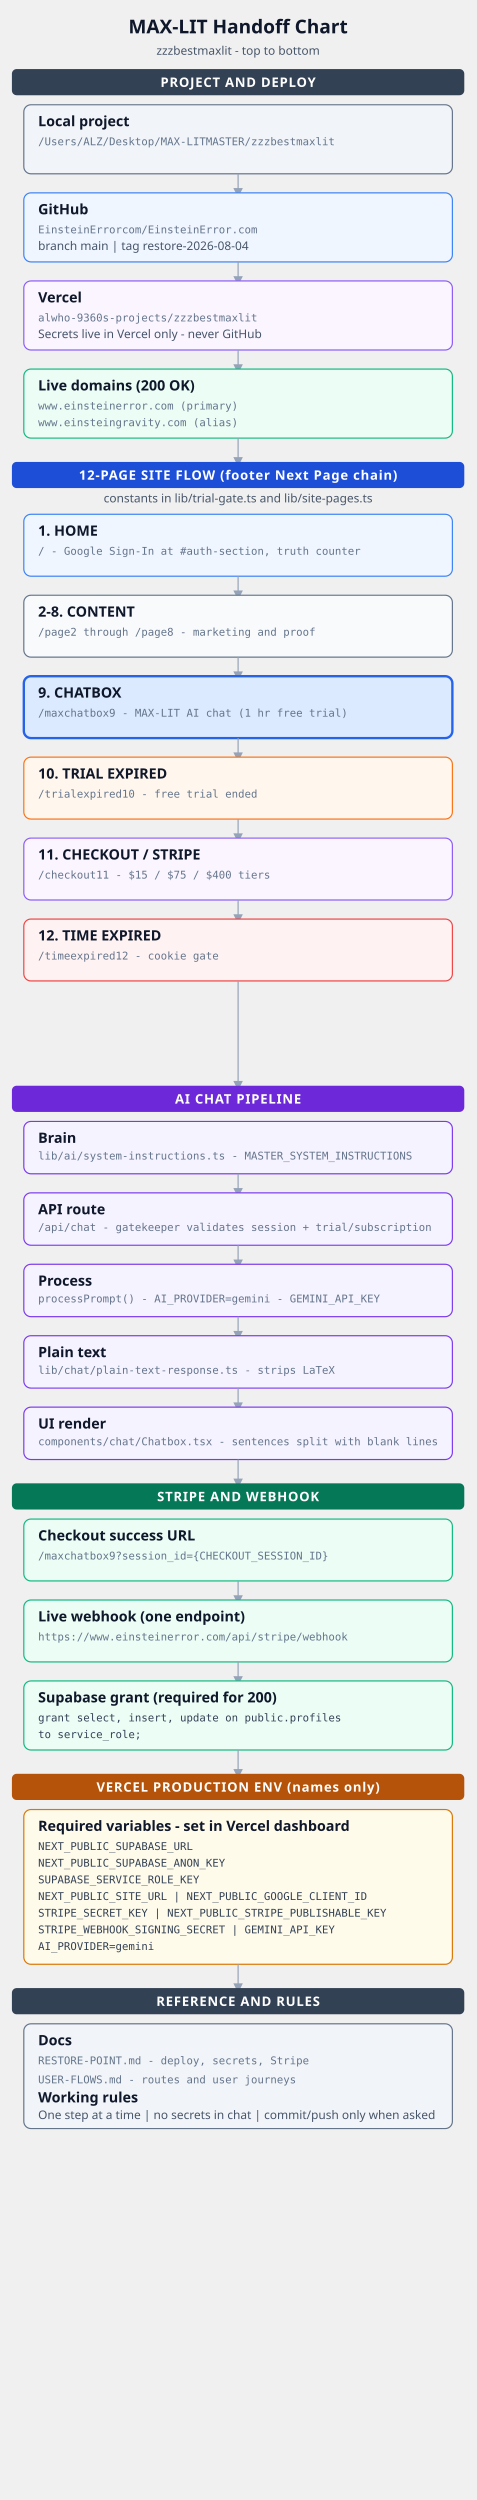
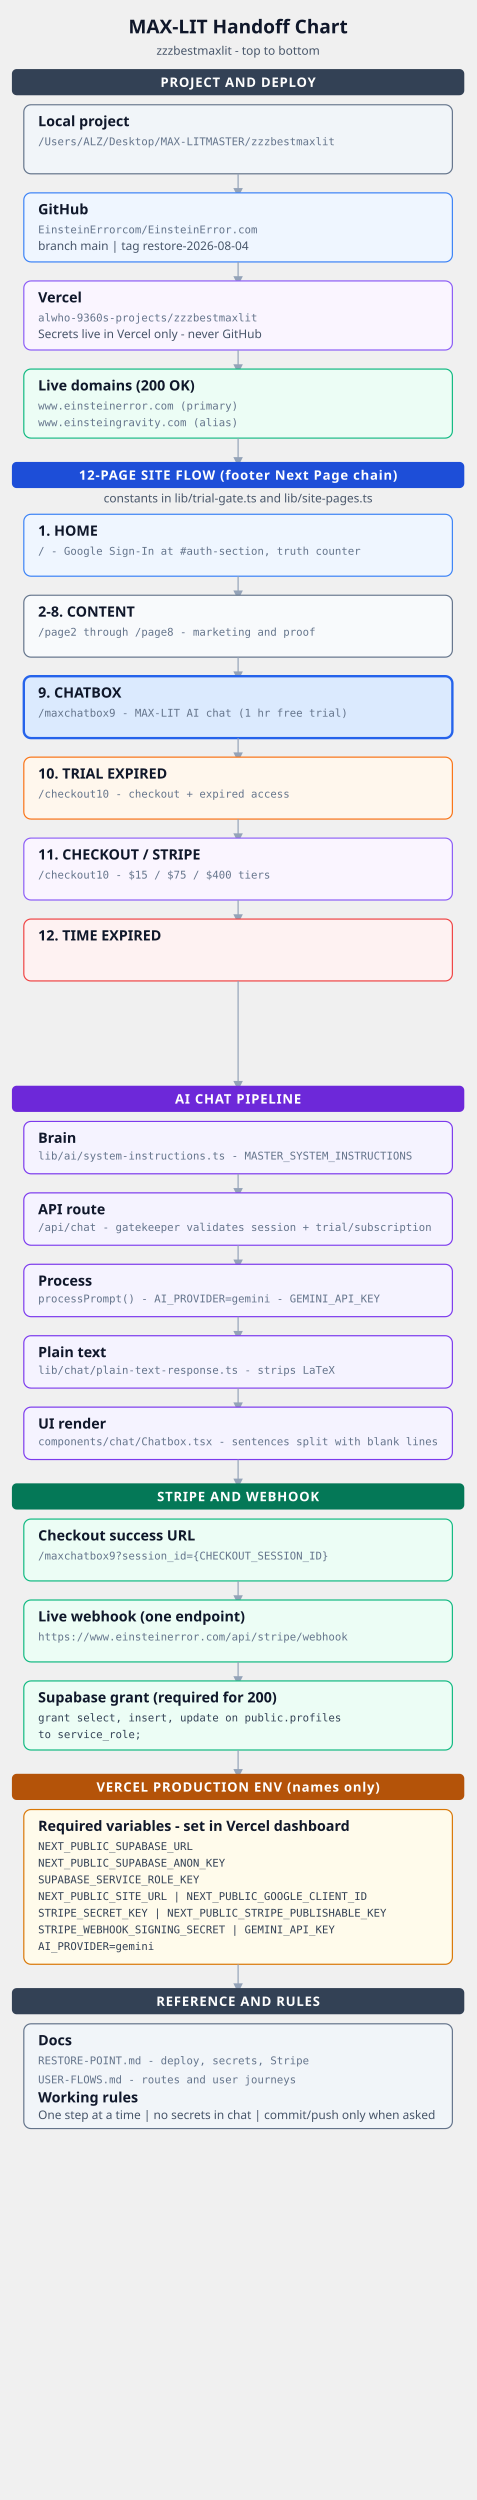
<svg xmlns="http://www.w3.org/2000/svg" viewBox="0 0 400 2100" width="400" role="img" aria-label="MAX-LIT zzzbestmaxlit handoff chart">
  <defs>
    <marker id="arr" markerWidth="8" markerHeight="8" refX="4" refY="4" orient="auto">
      <path d="M0,0 L8,4 L0,8 Z" fill="#94a3b8" />
    </marker>
    <style>
      .h1{font:700 16px ui-sans-serif,system-ui,sans-serif;fill:#0f172a}
      .sec{font:700 11px ui-sans-serif,system-ui,sans-serif;fill:#fff;letter-spacing:.06em}
      .t{font:600 12px ui-sans-serif,system-ui,sans-serif;fill:#0f172a}
      .d{font:400 10px ui-sans-serif,system-ui,sans-serif;fill:#475569}
      .r{font:400 9px ui-monospace,Menlo,monospace;fill:#64748b}
      .n{font:400 9px ui-monospace,Menlo,monospace;fill:#334155}
    </style>
  </defs>
  <text x="200" y="28" text-anchor="middle" class="h1">MAX-LIT Handoff Chart</text>
  <text x="200" y="46" text-anchor="middle" class="d">zzzbestmaxlit - top to bottom</text>
  <rect x="10" y="58" width="380" height="22" rx="4" fill="#334155" />
  <text x="200" y="73" text-anchor="middle" class="sec">PROJECT AND DEPLOY</text>
  <rect x="20" y="88" width="360" height="58" rx="6" fill="#f1f5f9" stroke="#64748b" stroke-width="1" />
  <text x="32" y="106" class="t">Local project</text>
  <text x="32" y="122" class="r">/Users/ALZ/Desktop/MAX-LITMASTER/zzzbestmaxlit</text>
  <line x1="200" y1="146" x2="200" y2="162" stroke="#94a3b8" stroke-width="1" marker-end="url(#arr)" />
  <rect x="20" y="162" width="360" height="58" rx="6" fill="#eff6ff" stroke="#3b82f6" stroke-width="1" />
  <text x="32" y="180" class="t">GitHub</text>
  <text x="32" y="196" class="r">EinsteinErrorcom/EinsteinError.com</text>
  <text x="32" y="210" class="d">branch main | tag restore-2026-08-04</text>
  <line x1="200" y1="220" x2="200" y2="236" stroke="#94a3b8" stroke-width="1" marker-end="url(#arr)" />
  <rect x="20" y="236" width="360" height="58" rx="6" fill="#faf5ff" stroke="#8b5cf6" stroke-width="1" />
  <text x="32" y="254" class="t">Vercel</text>
  <text x="32" y="270" class="r">alwho-9360s-projects/zzzbestmaxlit</text>
  <text x="32" y="284" class="d">Secrets live in Vercel only - never GitHub</text>
  <line x1="200" y1="294" x2="200" y2="310" stroke="#94a3b8" stroke-width="1" marker-end="url(#arr)" />
  <rect x="20" y="310" width="360" height="58" rx="6" fill="#ecfdf5" stroke="#10b981" stroke-width="1" />
  <text x="32" y="328" class="t">Live domains (200 OK)</text>
  <text x="32" y="344" class="r">www.einsteinerror.com (primary)</text>
  <text x="32" y="358" class="r">www.einsteingravity.com (alias)</text>
  <line x1="200" y1="368" x2="200" y2="388" stroke="#94a3b8" stroke-width="1" marker-end="url(#arr)" />
  <rect x="10" y="388" width="380" height="22" rx="4" fill="#1d4ed8" />
  <text x="200" y="403" text-anchor="middle" class="sec">12-PAGE SITE FLOW (footer Next Page chain)</text>
  <text x="200" y="422" text-anchor="middle" class="d">constants in lib/trial-gate.ts and lib/site-pages.ts</text>
  <rect x="20" y="432" width="360" height="52" rx="6" fill="#eff6ff" stroke="#3b82f6" stroke-width="1" />
  <text x="32" y="450" class="t">1. HOME</text>
  <text x="32" y="466" class="r">/ - Google Sign-In at #auth-section, truth counter</text>
  <line x1="200" y1="484" x2="200" y2="500" stroke="#94a3b8" stroke-width="1" marker-end="url(#arr)" />
  <rect x="20" y="500" width="360" height="52" rx="6" fill="#f8fafc" stroke="#64748b" stroke-width="1" />
  <text x="32" y="518" class="t">2-8. CONTENT</text>
  <text x="32" y="534" class="r">/page2 through /page8 - marketing and proof</text>
  <line x1="200" y1="552" x2="200" y2="568" stroke="#94a3b8" stroke-width="1" marker-end="url(#arr)" />
  <rect x="20" y="568" width="360" height="52" rx="6" fill="#dbeafe" stroke="#2563eb" stroke-width="2" />
  <text x="32" y="586" class="t">9. CHATBOX</text>
  <text x="32" y="602" class="r">/maxchatbox9 - MAX-LIT AI chat (1 hr free trial)</text>
  <line x1="200" y1="620" x2="200" y2="636" stroke="#94a3b8" stroke-width="1" marker-end="url(#arr)" />
  <rect x="20" y="636" width="360" height="52" rx="6" fill="#fff7ed" stroke="#f97316" stroke-width="1" />
  <text x="32" y="654" class="t">10. TRIAL EXPIRED</text>
-   <text x="32" y="670" class="r">/trialexpired10 - free trial ended</text>
+   <text x="32" y="670" class="r">/checkout10 - checkout + expired access</text>
  <line x1="200" y1="688" x2="200" y2="704" stroke="#94a3b8" stroke-width="1" marker-end="url(#arr)" />
  <rect x="20" y="704" width="360" height="52" rx="6" fill="#faf5ff" stroke="#8b5cf6" stroke-width="1" />
  <text x="32" y="722" class="t">11. CHECKOUT / STRIPE</text>
-   <text x="32" y="738" class="r">/checkout11 - $15 / $75 / $400 tiers</text>
+   <text x="32" y="738" class="r">/checkout10 - $15 / $75 / $400 tiers</text>
  <line x1="200" y1="756" x2="200" y2="772" stroke="#94a3b8" stroke-width="1" marker-end="url(#arr)" />
  <rect x="20" y="772" width="360" height="52" rx="6" fill="#fef2f2" stroke="#ef4444" stroke-width="1" />
  <text x="32" y="790" class="t">12. TIME EXPIRED</text>
-   <text x="32" y="806" class="r">/timeexpired12 - cookie gate</text>
  <line x1="200" y1="824" x2="200" y2="912" stroke="#94a3b8" stroke-width="1" marker-end="url(#arr)" />
  <rect x="10" y="912" width="380" height="22" rx="4" fill="#6d28d9" />
  <text x="200" y="927" text-anchor="middle" class="sec">AI CHAT PIPELINE</text>
  <rect x="20" y="942" width="360" height="44" rx="6" fill="#f5f3ff" stroke="#7c3aed" stroke-width="1" />
  <text x="32" y="960" class="t">Brain</text>
  <text x="32" y="974" class="r">lib/ai/system-instructions.ts - MASTER_SYSTEM_INSTRUCTIONS</text>
  <line x1="200" y1="986" x2="200" y2="1002" stroke="#94a3b8" stroke-width="1" marker-end="url(#arr)" />
  <rect x="20" y="1002" width="360" height="44" rx="6" fill="#f5f3ff" stroke="#7c3aed" stroke-width="1" />
  <text x="32" y="1020" class="t">API route</text>
  <text x="32" y="1034" class="r">/api/chat - gatekeeper validates session + trial/subscription</text>
  <line x1="200" y1="1046" x2="200" y2="1062" stroke="#94a3b8" stroke-width="1" marker-end="url(#arr)" />
  <rect x="20" y="1062" width="360" height="44" rx="6" fill="#f5f3ff" stroke="#7c3aed" stroke-width="1" />
  <text x="32" y="1080" class="t">Process</text>
  <text x="32" y="1094" class="r">processPrompt() - AI_PROVIDER=gemini - GEMINI_API_KEY</text>
  <line x1="200" y1="1106" x2="200" y2="1122" stroke="#94a3b8" stroke-width="1" marker-end="url(#arr)" />
  <rect x="20" y="1122" width="360" height="44" rx="6" fill="#f5f3ff" stroke="#7c3aed" stroke-width="1" />
  <text x="32" y="1140" class="t">Plain text</text>
  <text x="32" y="1154" class="r">lib/chat/plain-text-response.ts - strips LaTeX</text>
  <line x1="200" y1="1166" x2="200" y2="1182" stroke="#94a3b8" stroke-width="1" marker-end="url(#arr)" />
  <rect x="20" y="1182" width="360" height="44" rx="6" fill="#f5f3ff" stroke="#7c3aed" stroke-width="1" />
  <text x="32" y="1200" class="t">UI render</text>
  <text x="32" y="1214" class="r">components/chat/Chatbox.tsx - sentences split with blank lines</text>
  <line x1="200" y1="1226" x2="200" y2="1246" stroke="#94a3b8" stroke-width="1" marker-end="url(#arr)" />
  <rect x="10" y="1246" width="380" height="22" rx="4" fill="#047857" />
  <text x="200" y="1261" text-anchor="middle" class="sec">STRIPE AND WEBHOOK</text>
  <rect x="20" y="1276" width="360" height="52" rx="6" fill="#ecfdf5" stroke="#10b981" stroke-width="1" />
  <text x="32" y="1294" class="t">Checkout success URL</text>
  <text x="32" y="1310" class="r">/maxchatbox9?session_id={CHECKOUT_SESSION_ID}</text>
  <line x1="200" y1="1328" x2="200" y2="1344" stroke="#94a3b8" stroke-width="1" marker-end="url(#arr)" />
  <rect x="20" y="1344" width="360" height="52" rx="6" fill="#ecfdf5" stroke="#10b981" stroke-width="1" />
  <text x="32" y="1362" class="t">Live webhook (one endpoint)</text>
  <text x="32" y="1378" class="r">https://www.einsteinerror.com/api/stripe/webhook</text>
  <line x1="200" y1="1396" x2="200" y2="1412" stroke="#94a3b8" stroke-width="1" marker-end="url(#arr)" />
  <rect x="20" y="1412" width="360" height="58" rx="6" fill="#ecfdf5" stroke="#10b981" stroke-width="1" />
  <text x="32" y="1430" class="t">Supabase grant (required for 200)</text>
  <text x="32" y="1446" class="n">grant select, insert, update on public.profiles</text>
  <text x="32" y="1460" class="n">to service_role;</text>
  <line x1="200" y1="1470" x2="200" y2="1490" stroke="#94a3b8" stroke-width="1" marker-end="url(#arr)" />
  <rect x="10" y="1490" width="380" height="22" rx="4" fill="#b45309" />
  <text x="200" y="1505" text-anchor="middle" class="sec">VERCEL PRODUCTION ENV (names only)</text>
  <rect x="20" y="1520" width="360" height="130" rx="6" fill="#fffbeb" stroke="#d97706" stroke-width="1" />
  <text x="32" y="1538" class="t">Required variables - set in Vercel dashboard</text>
  <text x="32" y="1554" class="n">NEXT_PUBLIC_SUPABASE_URL</text>
  <text x="32" y="1568" class="n">NEXT_PUBLIC_SUPABASE_ANON_KEY</text>
  <text x="32" y="1582" class="n">SUPABASE_SERVICE_ROLE_KEY</text>
  <text x="32" y="1596" class="n">NEXT_PUBLIC_SITE_URL | NEXT_PUBLIC_GOOGLE_CLIENT_ID</text>
  <text x="32" y="1610" class="n">STRIPE_SECRET_KEY | NEXT_PUBLIC_STRIPE_PUBLISHABLE_KEY</text>
  <text x="32" y="1624" class="n">STRIPE_WEBHOOK_SIGNING_SECRET | GEMINI_API_KEY</text>
  <text x="32" y="1638" class="n">AI_PROVIDER=gemini</text>
  <line x1="200" y1="1650" x2="200" y2="1670" stroke="#94a3b8" stroke-width="1" marker-end="url(#arr)" />
  <rect x="10" y="1670" width="380" height="22" rx="4" fill="#334155" />
  <text x="200" y="1685" text-anchor="middle" class="sec">REFERENCE AND RULES</text>
  <rect x="20" y="1700" width="360" height="88" rx="6" fill="#f1f5f9" stroke="#64748b" stroke-width="1" />
  <text x="32" y="1718" class="t">Docs</text>
  <text x="32" y="1734" class="r">RESTORE-POINT.md - deploy, secrets, Stripe</text>
  <text x="32" y="1750" class="r">USER-FLOWS.md - routes and user journeys</text>
  <text x="32" y="1766" class="t">Working rules</text>
  <text x="32" y="1780" class="d">One step at a time | no secrets in chat | commit/push only when asked</text>
</svg>
